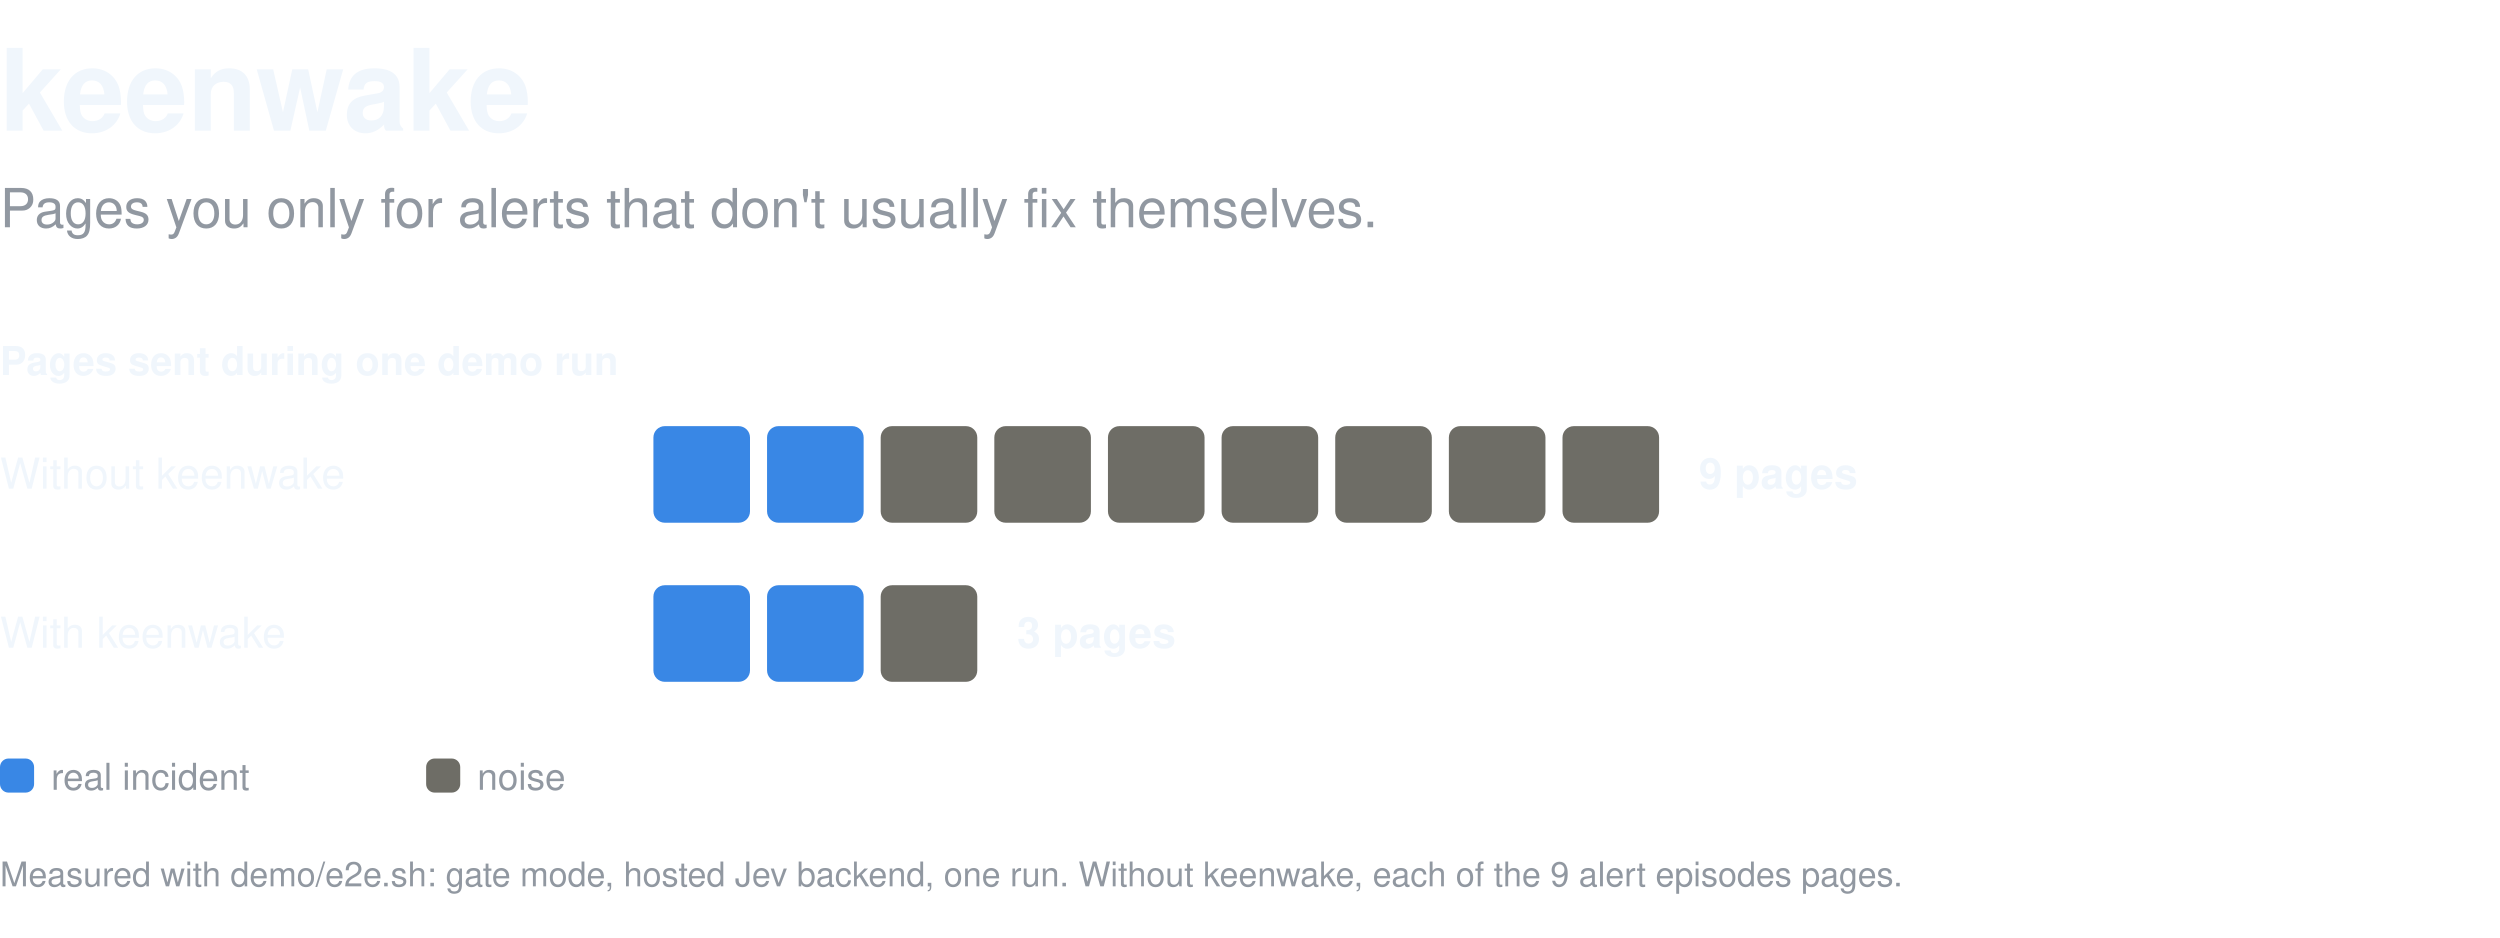
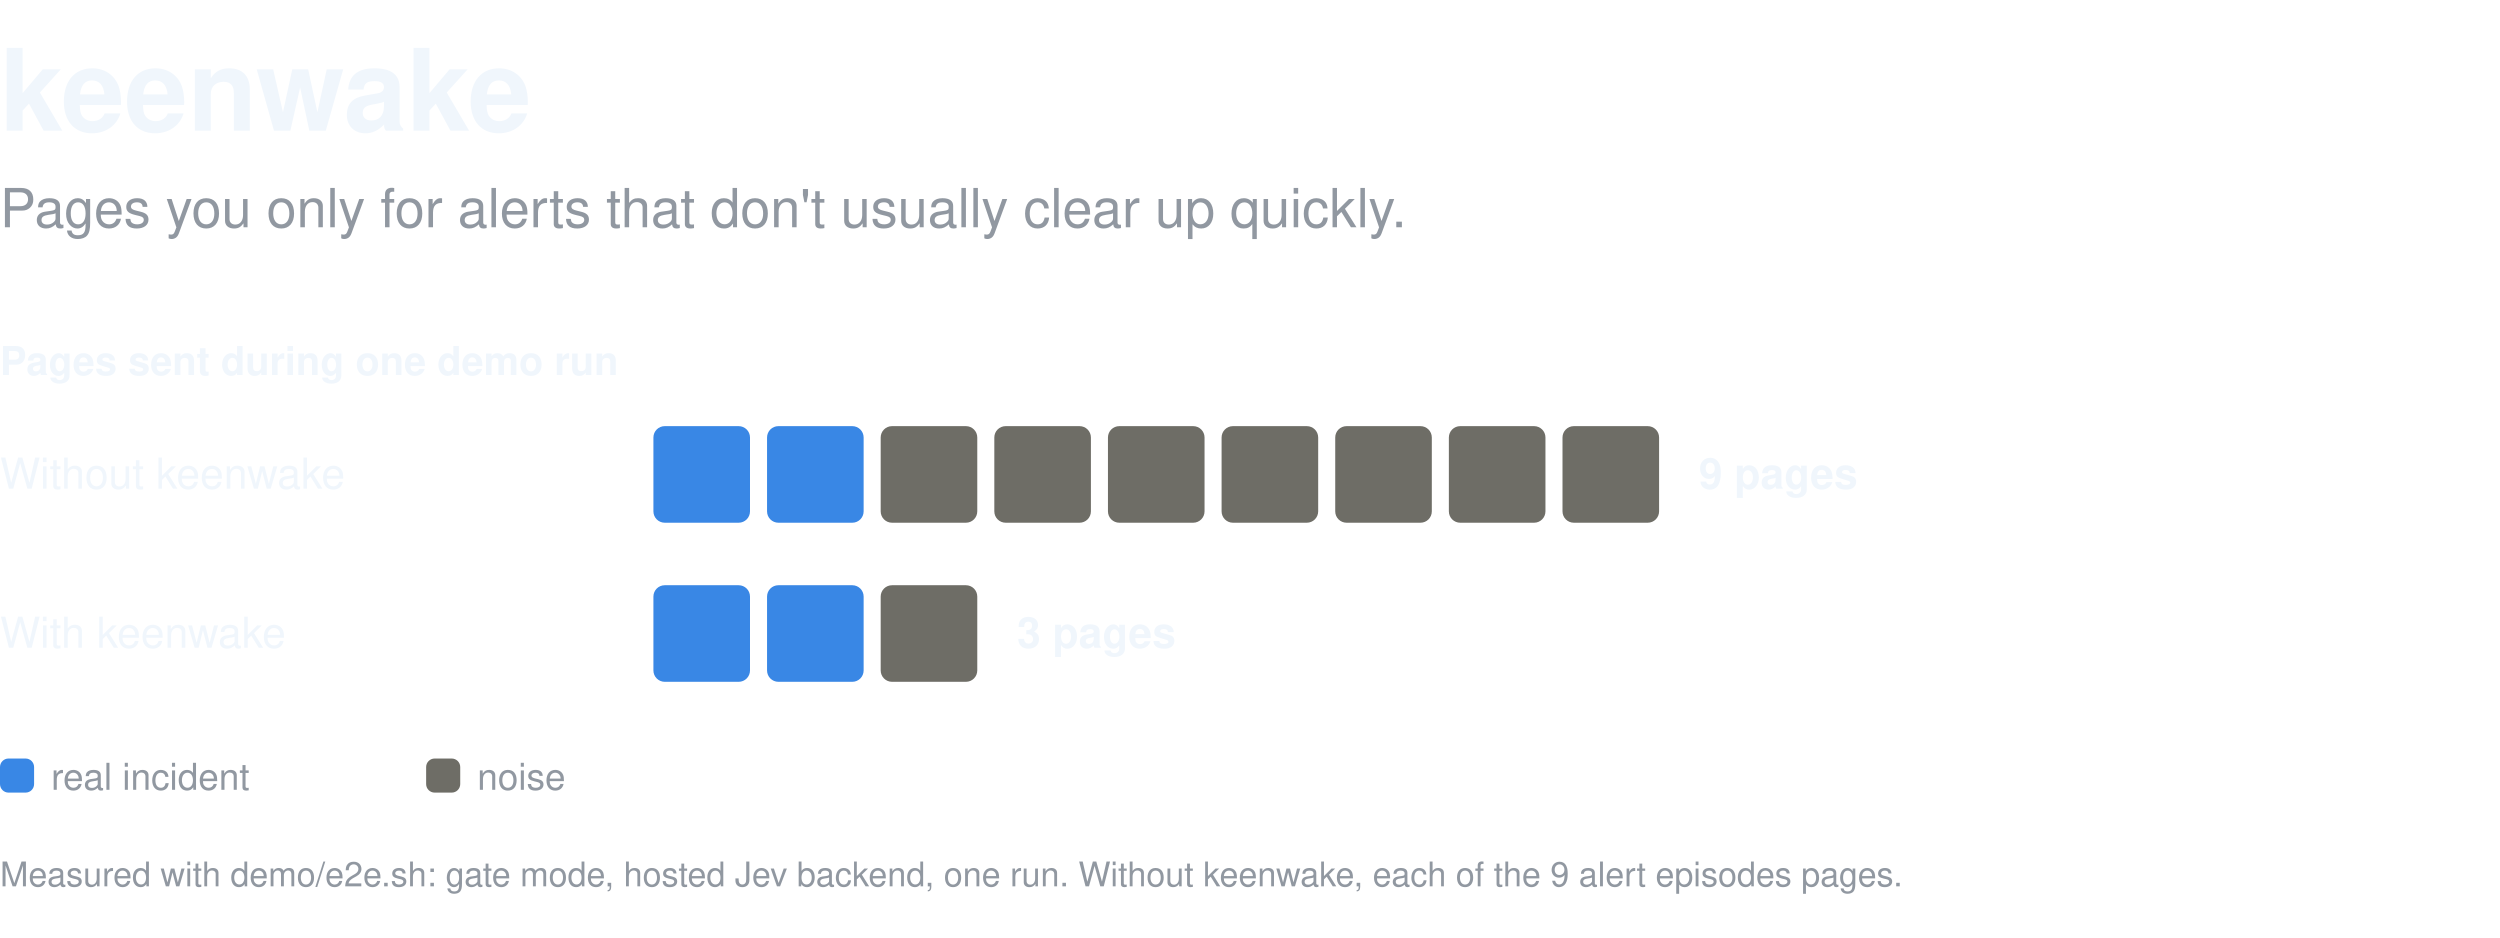
<svg xmlns="http://www.w3.org/2000/svg" width="880" height="330" viewBox="0 0 880 330" font-family="-apple-system, BlinkMacSystemFont, 'Segoe UI', Helvetica, Arial, sans-serif" role="img" aria-label="keenwake: 9 pages without it, 3 with it, both real incidents paged">
  <text x="0" y="46" font-size="40" font-weight="700" fill="#f0f6fc">keenwake</text>
-   <text x="0" y="80" font-size="19" fill="#9198a1">Pages you only for alerts that don't usually fix themselves.</text>
+   <text x="0" y="80" font-size="19" fill="#9198a1">Pages you only for alerts that don't usually clear up quickly.</text>
  <text x="0" y="132" font-size="14" font-weight="600" fill="#f0f6fc">Pages sent during one demo run</text>
  <text x="0" y="172.0" font-size="15" fill="#f0f6fc">Without keenwake</text>
  <rect x="230" y="150" width="34" height="34" rx="4" fill="#3987e5" />
  <rect x="270" y="150" width="34" height="34" rx="4" fill="#3987e5" />
  <rect x="310" y="150" width="34" height="34" rx="4" fill="#6e6d66" />
  <rect x="350" y="150" width="34" height="34" rx="4" fill="#6e6d66" />
  <rect x="390" y="150" width="34" height="34" rx="4" fill="#6e6d66" />
  <rect x="430" y="150" width="34" height="34" rx="4" fill="#6e6d66" />
  <rect x="470" y="150" width="34" height="34" rx="4" fill="#6e6d66" />
  <rect x="510" y="150" width="34" height="34" rx="4" fill="#6e6d66" />
  <rect x="550" y="150" width="34" height="34" rx="4" fill="#6e6d66" />
  <text x="598" y="172.0" font-size="15" font-weight="600" fill="#f0f6fc">9 pages</text>
  <text x="0" y="228.0" font-size="15" fill="#f0f6fc">With keenwake</text>
  <rect x="230" y="206" width="34" height="34" rx="4" fill="#3987e5" />
  <rect x="270" y="206" width="34" height="34" rx="4" fill="#3987e5" />
  <rect x="310" y="206" width="34" height="34" rx="4" fill="#6e6d66" />
  <text x="358" y="228.0" font-size="15" font-weight="600" fill="#f0f6fc">3 pages</text>
  <rect x="0" y="267" width="12" height="12" rx="3" fill="#3987e5" />
  <text x="18" y="278" font-size="13" fill="#9198a1">real incident</text>
  <rect x="150" y="267" width="12" height="12" rx="3" fill="#6e6d66" />
  <text x="168" y="278" font-size="13" fill="#9198a1">noise</text>
  <text x="0" y="312" font-size="12" fill="#9198a1">Measured with demo/e2e.sh: gate mode, hosted Jev backend, one run. Without keenwake, each of the 9 alert episodes pages.</text>
</svg>
